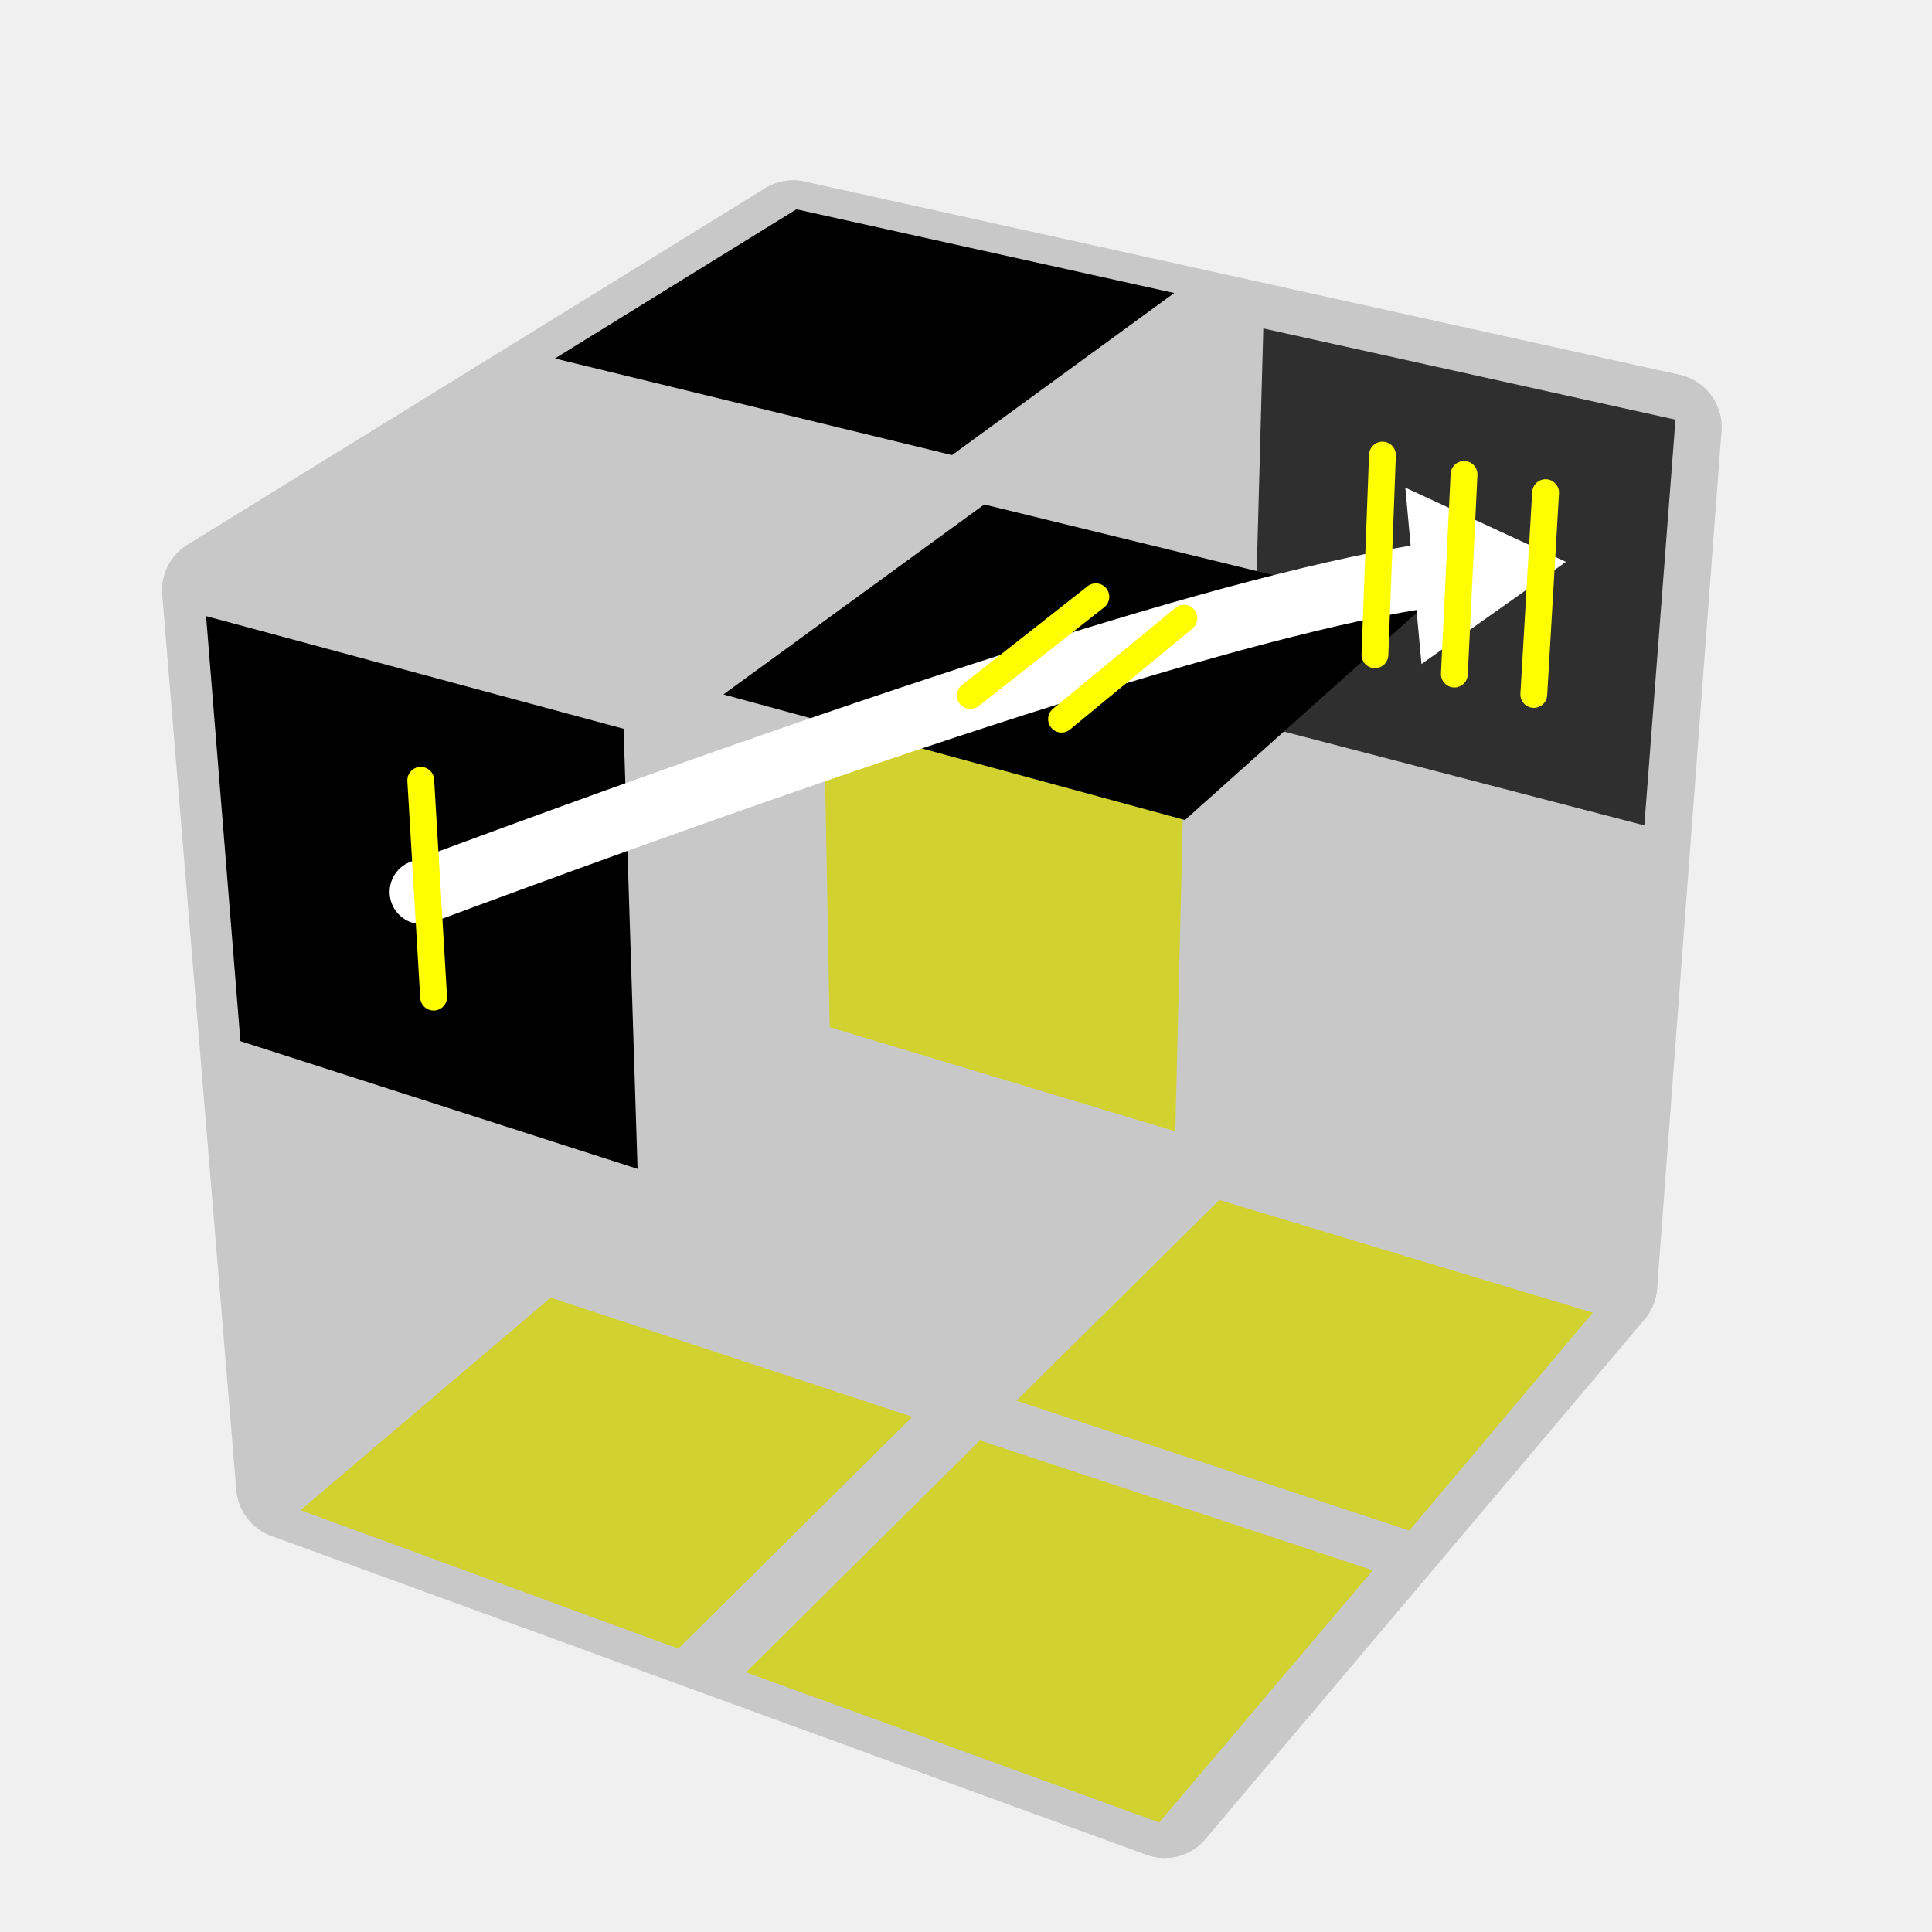
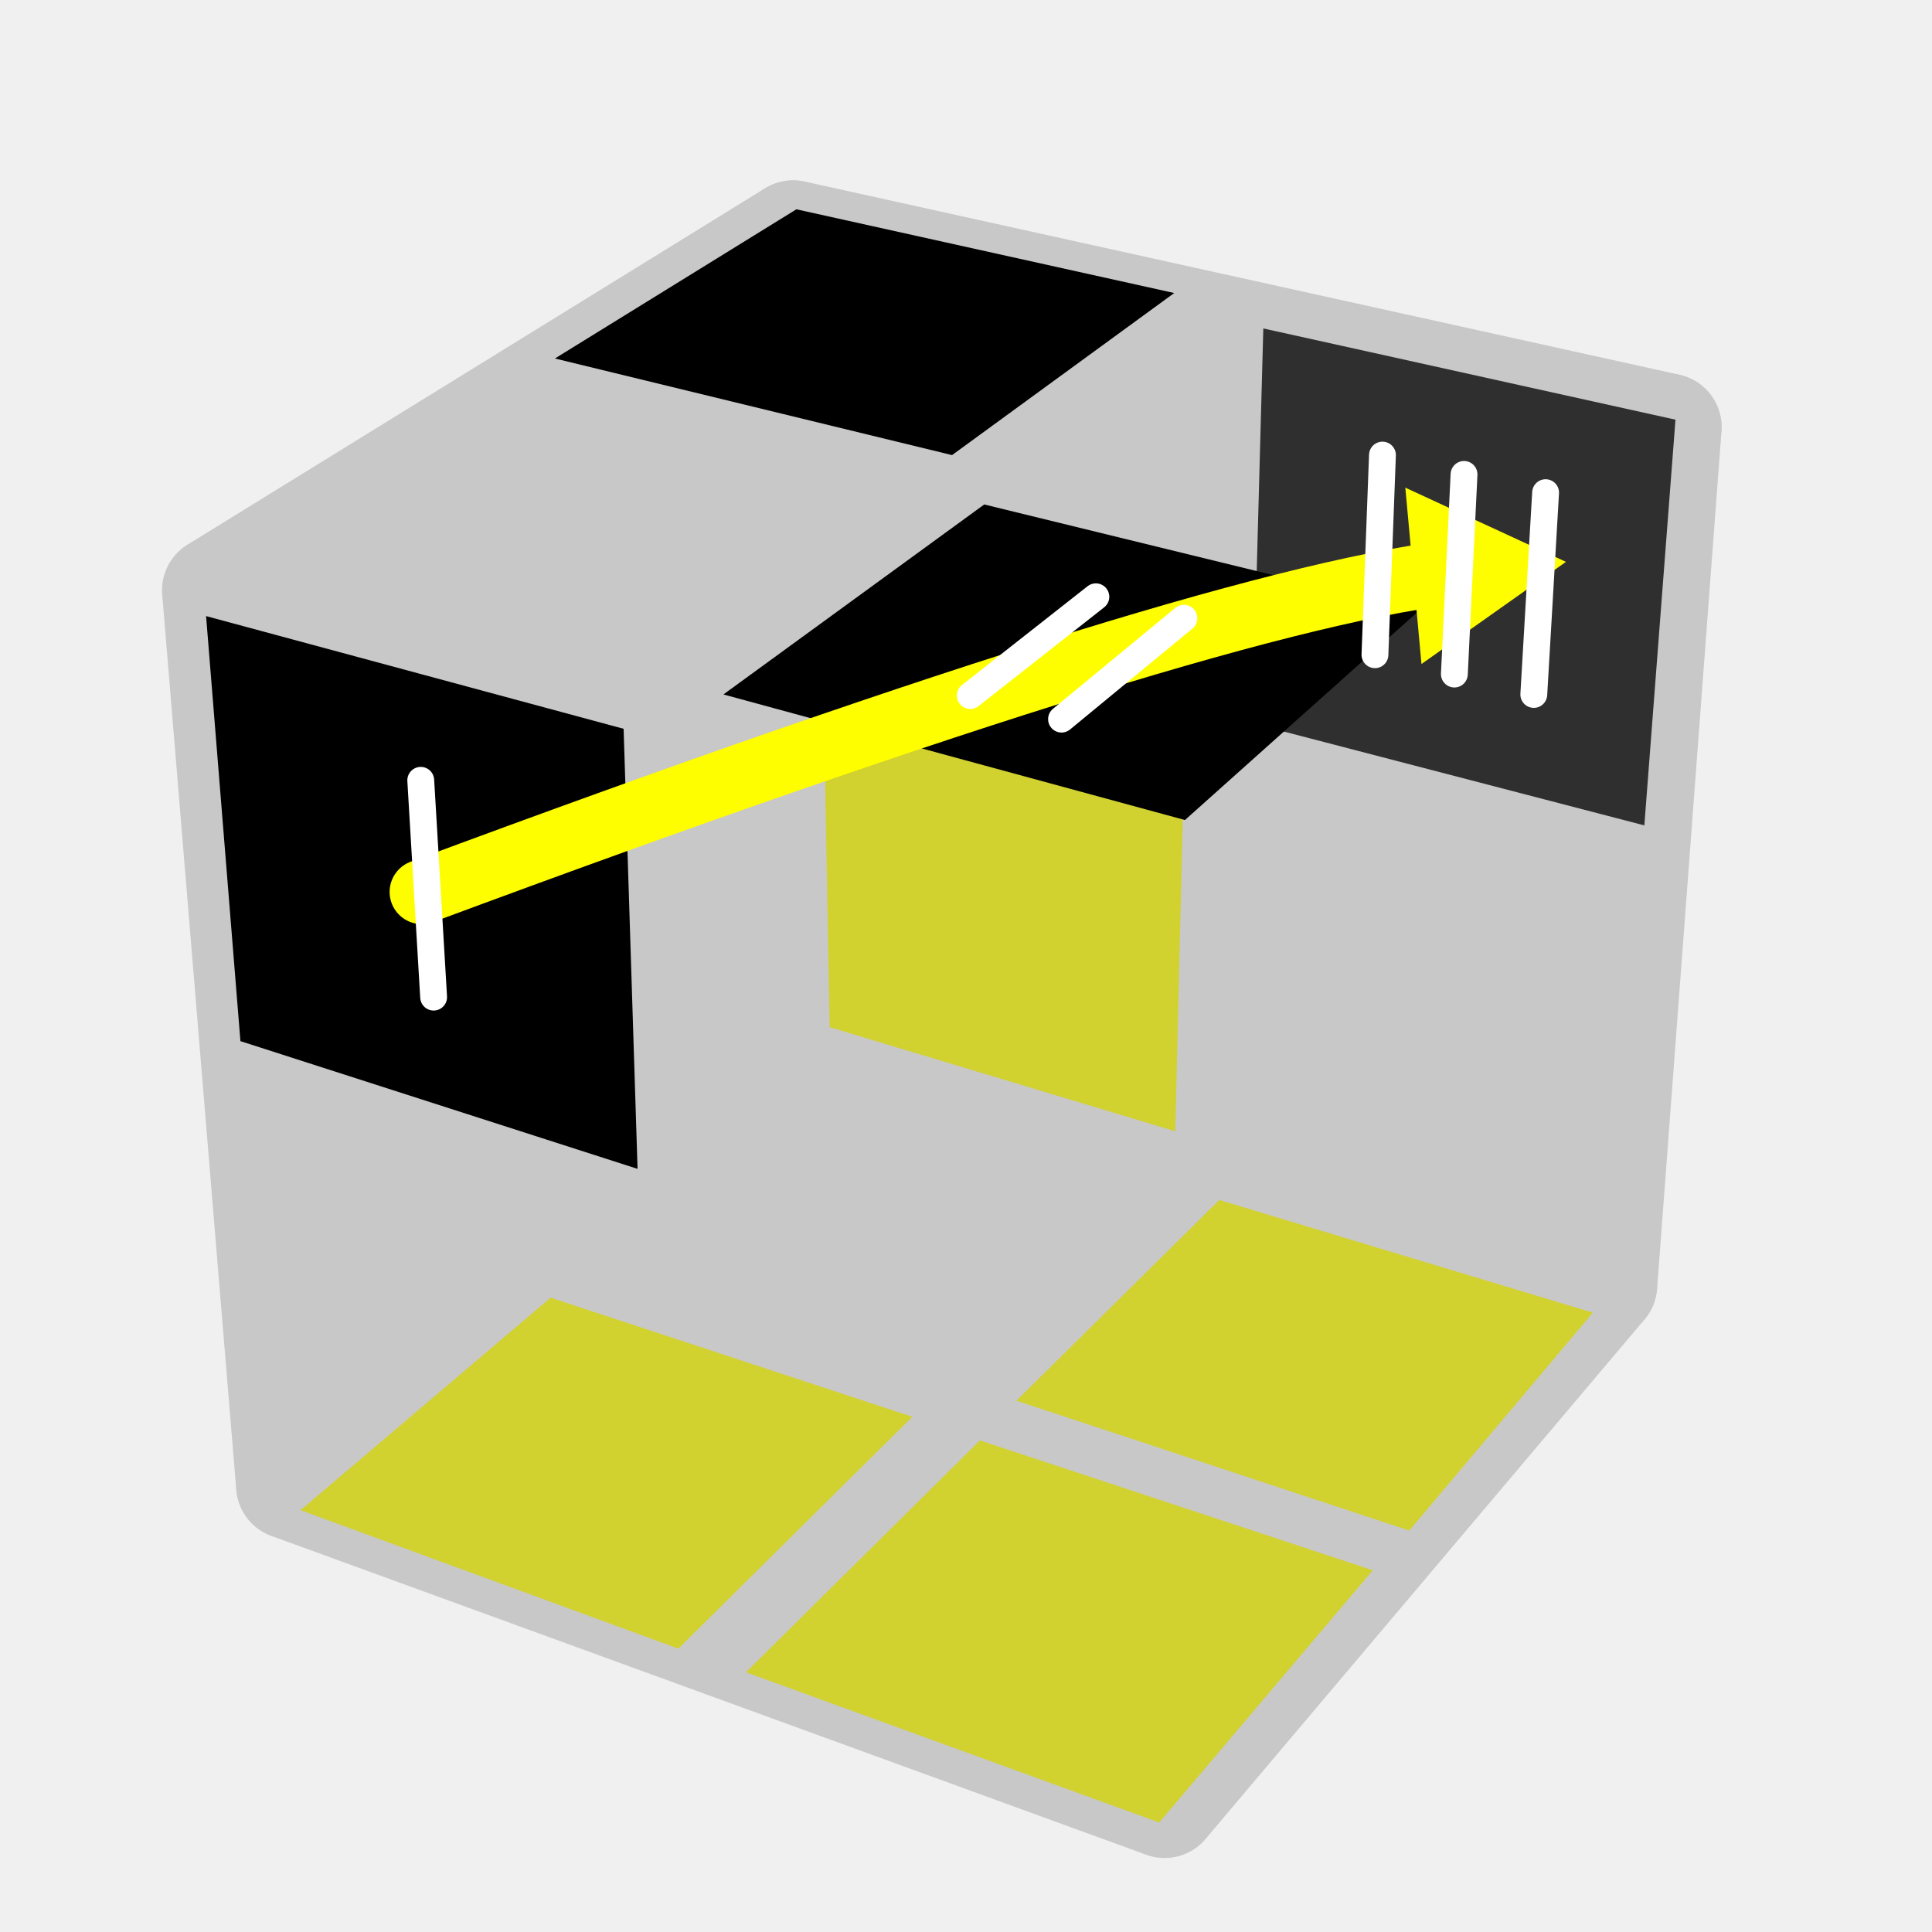
<svg xmlns="http://www.w3.org/2000/svg" version="1.1" width="500" height="500" viewBox="-0.9 -0.9 1.8 1.8">
  <g style="opacity:1;stroke-opacity:0.5;stroke-width:0;stroke-linejoin:round">
    <polygon fill="#000000" stroke="#808080" points="0.661,-0.509 0.277,-0.594 0.267,-0.226 0.632,-0.131" />
    <polygon fill="#000000" stroke="#808080" opacity="0" points="0.213,-0.609 -0.14,-0.687 -0.133,-0.33 0.204,-0.242" />
    <polygon fill="#000000" stroke="#808080" opacity="0" points="0.629,-0.068 0.264,-0.163 0.255,0.171 0.603,0.276" />
    <polygon fill="#FEFE00" stroke="#808080" points="0.203,-0.18 -0.133,-0.269 -0.127,0.057 0.195,0.154" />
    <polygon fill="#FEFE00" stroke="#808080" points="-0.62,0.507 -0.268,0.636 -0.05,0.42 -0.387,0.309" />
    <polygon fill="#FEFE00" stroke="#808080" points="-0.205,0.658 0.18,0.798 0.379,0.563 0.013,0.442" />
    <polygon fill="#000000" stroke="#808080" opacity="0" points="-0.35,0.275 -0.013,0.386 0.176,0.199 -0.146,0.102" />
    <polygon fill="#FEFE00" stroke="#808080" points="0.047,0.405 0.413,0.526 0.584,0.323 0.236,0.218" />
    <polygon fill="#000000" stroke="#808080" opacity="0" points="-0.19,-0.68 -0.415,-0.541 -0.397,-0.165 -0.183,-0.323" />
    <polygon fill="#000000" stroke="#808080" opacity="0" points="-0.456,-0.513 -0.718,-0.351 -0.685,0.045 -0.438,-0.137" />
    <polygon fill="#000000" stroke="#808080" opacity="0" points="-0.181,-0.261 -0.395,-0.104 -0.379,0.238 -0.175,0.065" />
    <polygon fill="#000000" stroke="#808080" opacity="0" points="-0.434,-0.072 -0.681,0.11 -0.652,0.467 -0.418,0.269" />
  </g>
  <g style="stroke-width:0.1;stroke-linejoin:round;opacity:0.2">
    <polygon fill="#808080" stroke="#808080" points="0.654,-0.502 -0.161,-0.682 -0.147,0.074 0.594,0.297" />
    <polygon fill="#808080" stroke="#808080" points="-0.63,0.484 0.185,0.781 0.594,0.297 -0.147,0.074" />
    <polygon fill="#808080" stroke="#808080" points="-0.161,-0.682 -0.699,-0.35 -0.63,0.484 -0.147,0.074" />
  </g>
  <g style="stroke-width:0.1;stroke-linejoin:round;opacity:0.2">
    <polygon fill="#808080" stroke="#808080" points="0.207,-0.103 0.654,-0.502 0.594,0.297 0.185,0.781" />
    <polygon fill="#808080" stroke="#808080" points="-0.161,-0.682 0.654,-0.502 0.207,-0.103 -0.699,-0.35" />
    <polygon fill="#808080" stroke="#808080" points="-0.699,-0.35 0.207,-0.103 0.185,0.781 -0.63,0.484" />
  </g>
  <g style="opacity:1;stroke-opacity:0.5;stroke-width:0;stroke-linejoin:round">
    <polygon fill="#000000" stroke="#808080" opacity="0" points="0.237,-0.092 0.456,-0.287 0.435,0.113 0.227,0.331" />
    <polygon fill="#000000" stroke="#808080" opacity="0" points="0.491,-0.321 0.677,-0.486 0.648,-0.108 0.47,0.079" />
    <polygon fill="#000000" stroke="#808080" opacity="0" points="0.224,0.4 0.433,0.182 0.413,0.542 0.215,0.777" />
    <polygon fill="#000000" stroke="#808080" opacity="0" points="0.466,0.145 0.644,-0.042 0.618,0.302 0.447,0.505" />
    <polygon fill="#000000" stroke="#808080" points="-0.158,-0.705 0.194,-0.627 -0.013,-0.476 -0.383,-0.566" />
    <polygon fill="#000000" stroke="#808080" opacity="0" points="0.261,-0.612 0.645,-0.527 0.46,-0.362 0.054,-0.46" />
    <polygon fill="#000000" stroke="#808080" opacity="0" points="-0.425,-0.538 -0.054,-0.448 -0.297,-0.271 -0.686,-0.377" />
    <polygon fill="#000000" stroke="#808080" points="0.017,-0.43 0.422,-0.331 0.204,-0.136 -0.226,-0.253" />
    <polygon fill="#000000" stroke="#808080" points="-0.708,-0.326 -0.319,-0.221 -0.306,0.189 -0.676,0.07" />
    <polygon fill="#000000" stroke="#808080" opacity="0" points="-0.249,-0.2 0.181,-0.083 0.171,0.34 -0.236,0.209" />
    <polygon fill="#000000" stroke="#808080" opacity="0" points="-0.672,0.137 -0.302,0.256 -0.29,0.623 -0.642,0.495" />
    <polygon fill="#000000" stroke="#808080" opacity="0" points="-0.235,0.279 0.171,0.409 0.161,0.787 -0.223,0.646" />
  </g>
  <g style="opacity:1;stroke-opacity:1;stroke-width:0.06;stroke-linecap:round">
-     <path d="M -0.507,-0.069 Q 0.241,-0.347 0.464,-0.368" style="fill:none;stroke:#FFFFFF;stroke-opacity:1" />
-     <path transform=" translate(0.4641519,-0.3678493) scale(0.0165) rotate(-5.235807)" d="M 5.77,0.0 L -2.88,5.0 L -2.88,-5.0 L 5.77,0.0 z" style="fill:#FFFFFF;stroke-width:0;stroke-linejoin:round" />
+     <path d="M -0.507,-0.069 Q 0.241,-0.347 0.464,-0.368" style="fill:none;stroke:#FEFE00;stroke-opacity:1" />
+     <path transform=" translate(0.4641519,-0.3678493) scale(0.0165) rotate(-5.235807)" d="M 5.77,0.0 L -2.88,5.0 L -2.88,-5.0 L 5.77,0.0 z" style="fill:#FEFE00;stroke-width:0;stroke-linejoin:round" />
  </g>
  <g style="opacity:1;stroke-linecap:round;font-family:Arial, Helvetica, sans-serif">
-     <line x1="-0.508" y1="-0.173" x2="-0.496" y2="0.029" stroke="#FEFE00" stroke-width="0.025" stroke-linecap="round" />
-     <line x1="0.121" y1="-0.344" x2="0.004" y2="-0.252" stroke="#FEFE00" stroke-width="0.025" stroke-linecap="round" />
-     <line x1="0.203" y1="-0.324" x2="0.089" y2="-0.23" stroke="#FEFE00" stroke-width="0.025" stroke-linecap="round" />
-     <line x1="0.54" y1="-0.441" x2="0.529" y2="-0.253" stroke="#FEFE00" stroke-width="0.025" stroke-linecap="round" />
-     <line x1="0.464" y1="-0.458" x2="0.455" y2="-0.272" stroke="#FEFE00" stroke-width="0.025" stroke-linecap="round" />
-     <line x1="0.388" y1="-0.476" x2="0.381" y2="-0.29" stroke="#FEFE00" stroke-width="0.025" stroke-linecap="round" />
+     <line x1="-0.508" y1="-0.173" x2="-0.496" y2="0.029" stroke="#FFFFFF" stroke-width="0.025" stroke-linecap="round" />
+     <line x1="0.121" y1="-0.344" x2="0.004" y2="-0.252" stroke="#FFFFFF" stroke-width="0.025" stroke-linecap="round" />
+     <line x1="0.203" y1="-0.324" x2="0.089" y2="-0.23" stroke="#FFFFFF" stroke-width="0.025" stroke-linecap="round" />
+     <line x1="0.54" y1="-0.441" x2="0.529" y2="-0.253" stroke="#FFFFFF" stroke-width="0.025" stroke-linecap="round" />
+     <line x1="0.464" y1="-0.458" x2="0.455" y2="-0.272" stroke="#FFFFFF" stroke-width="0.025" stroke-linecap="round" />
+     <line x1="0.388" y1="-0.476" x2="0.381" y2="-0.29" stroke="#FFFFFF" stroke-width="0.025" stroke-linecap="round" />
  </g>
</svg>
